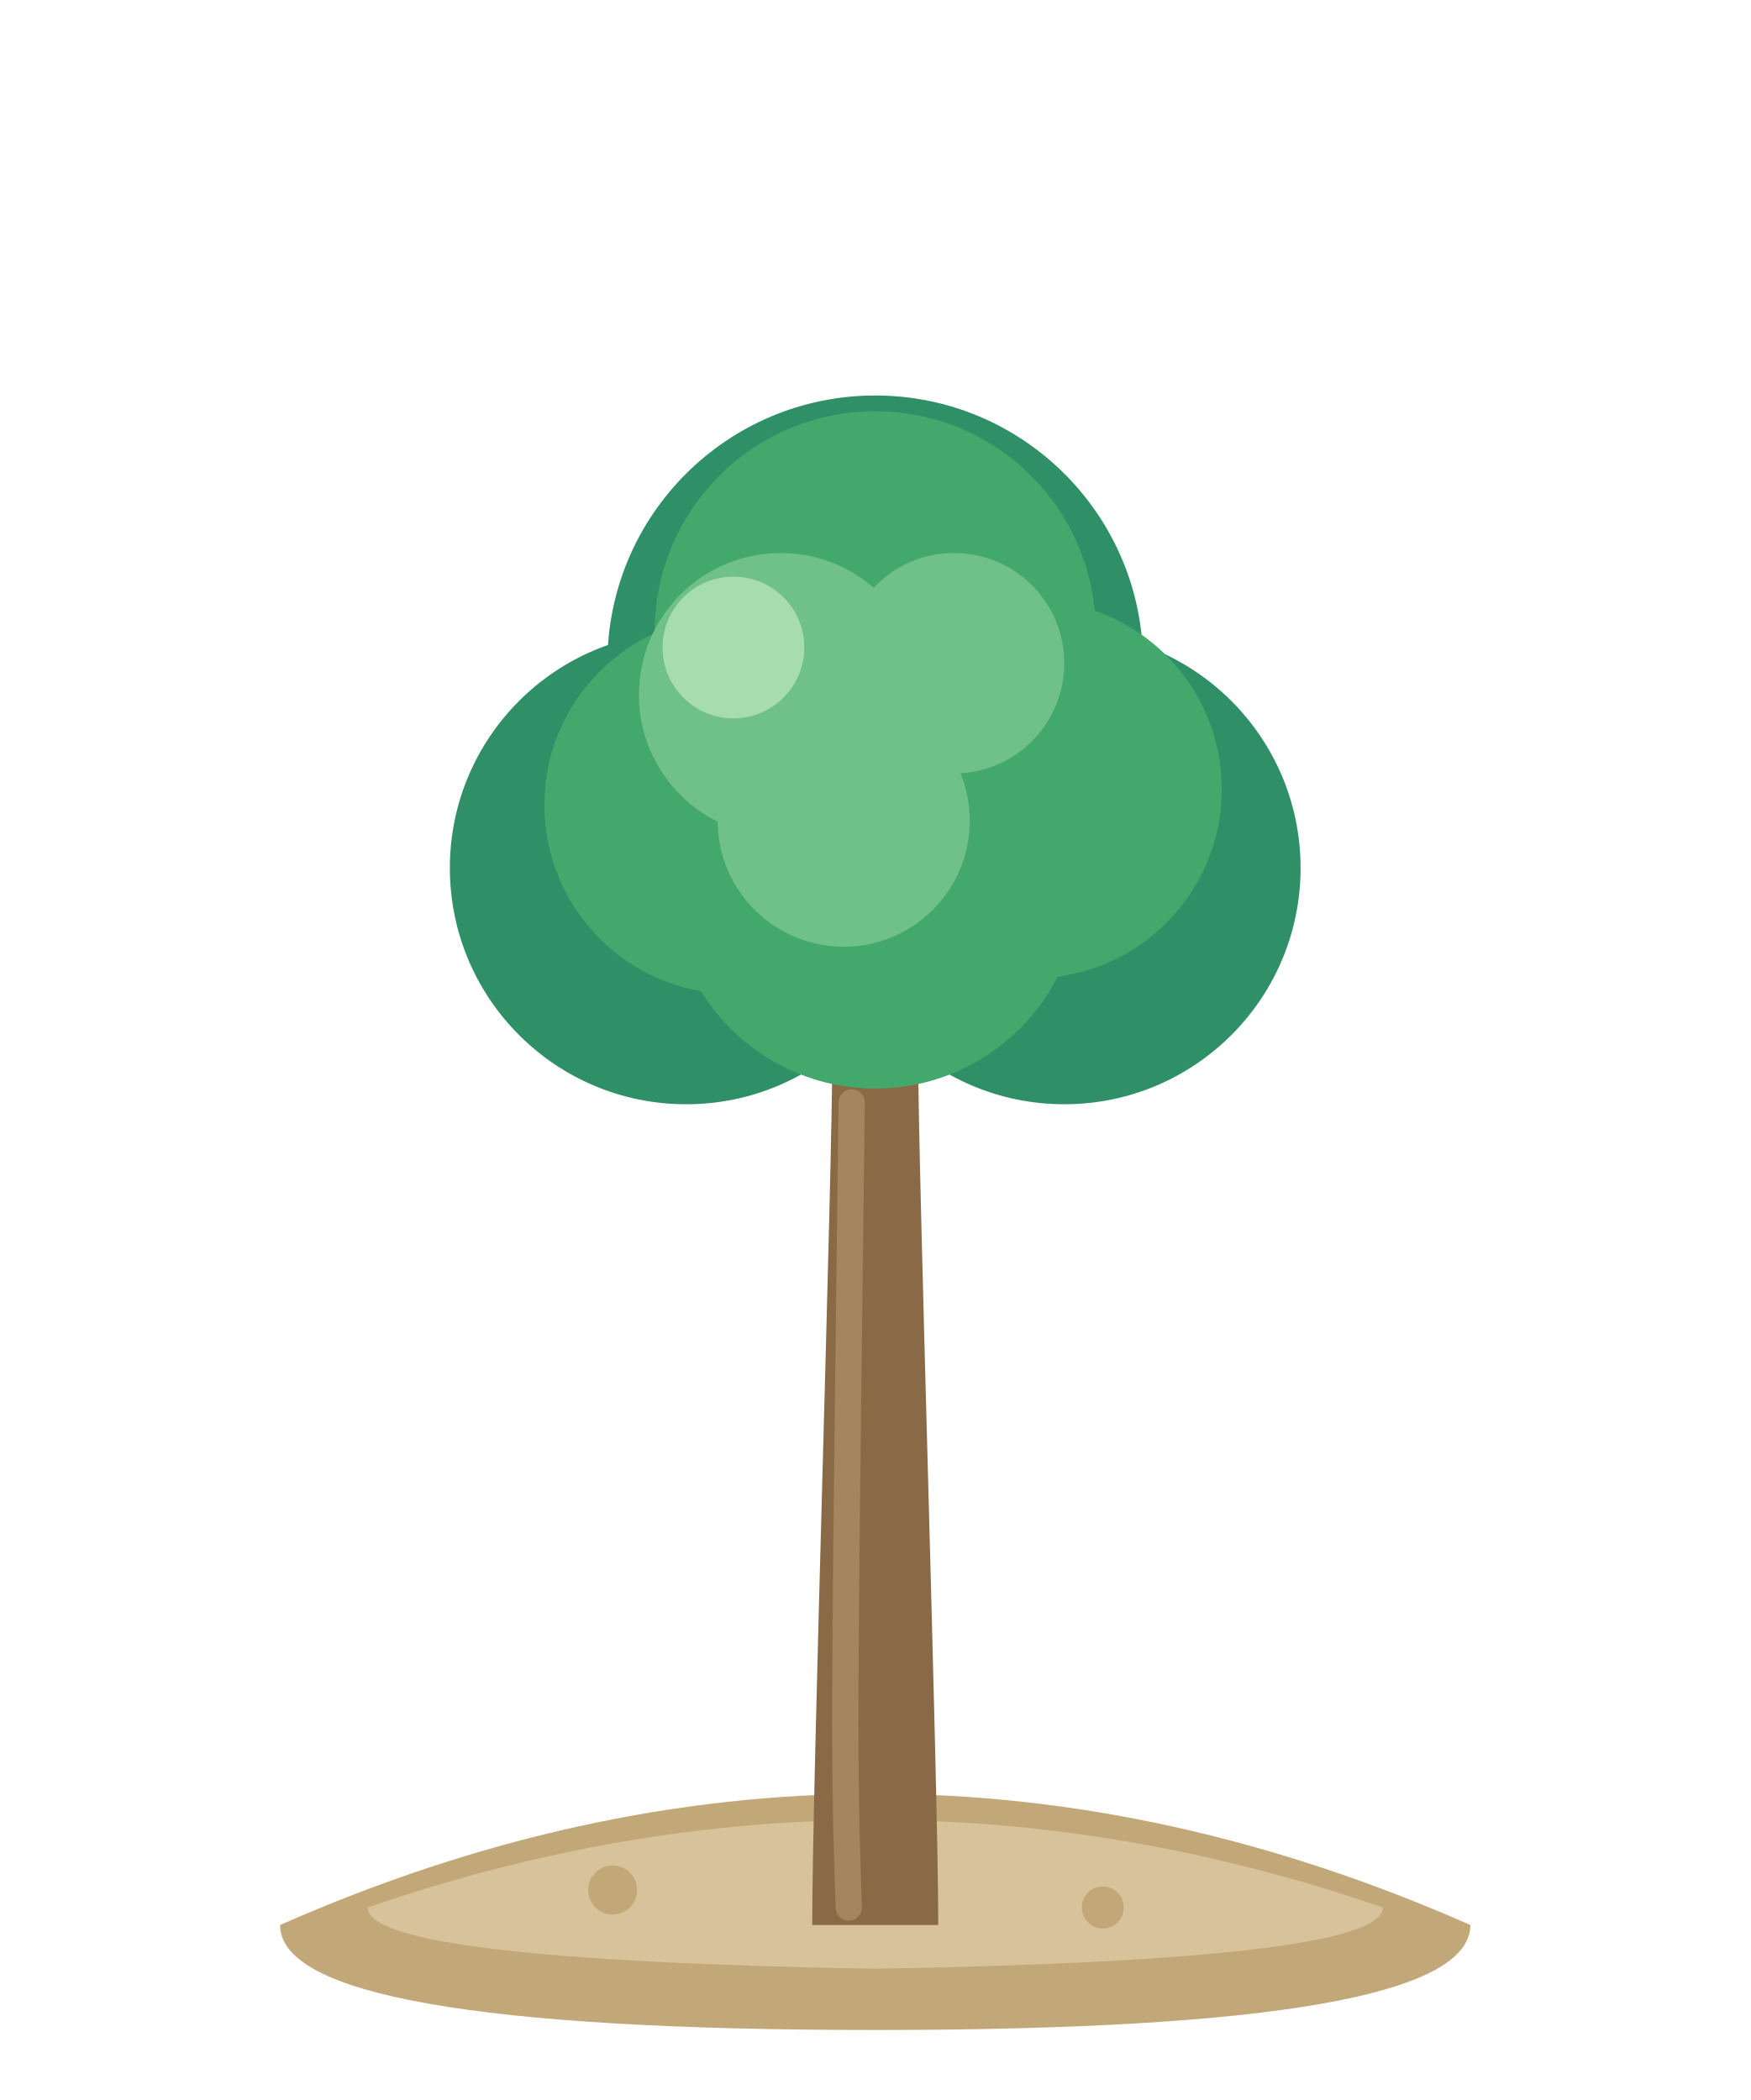
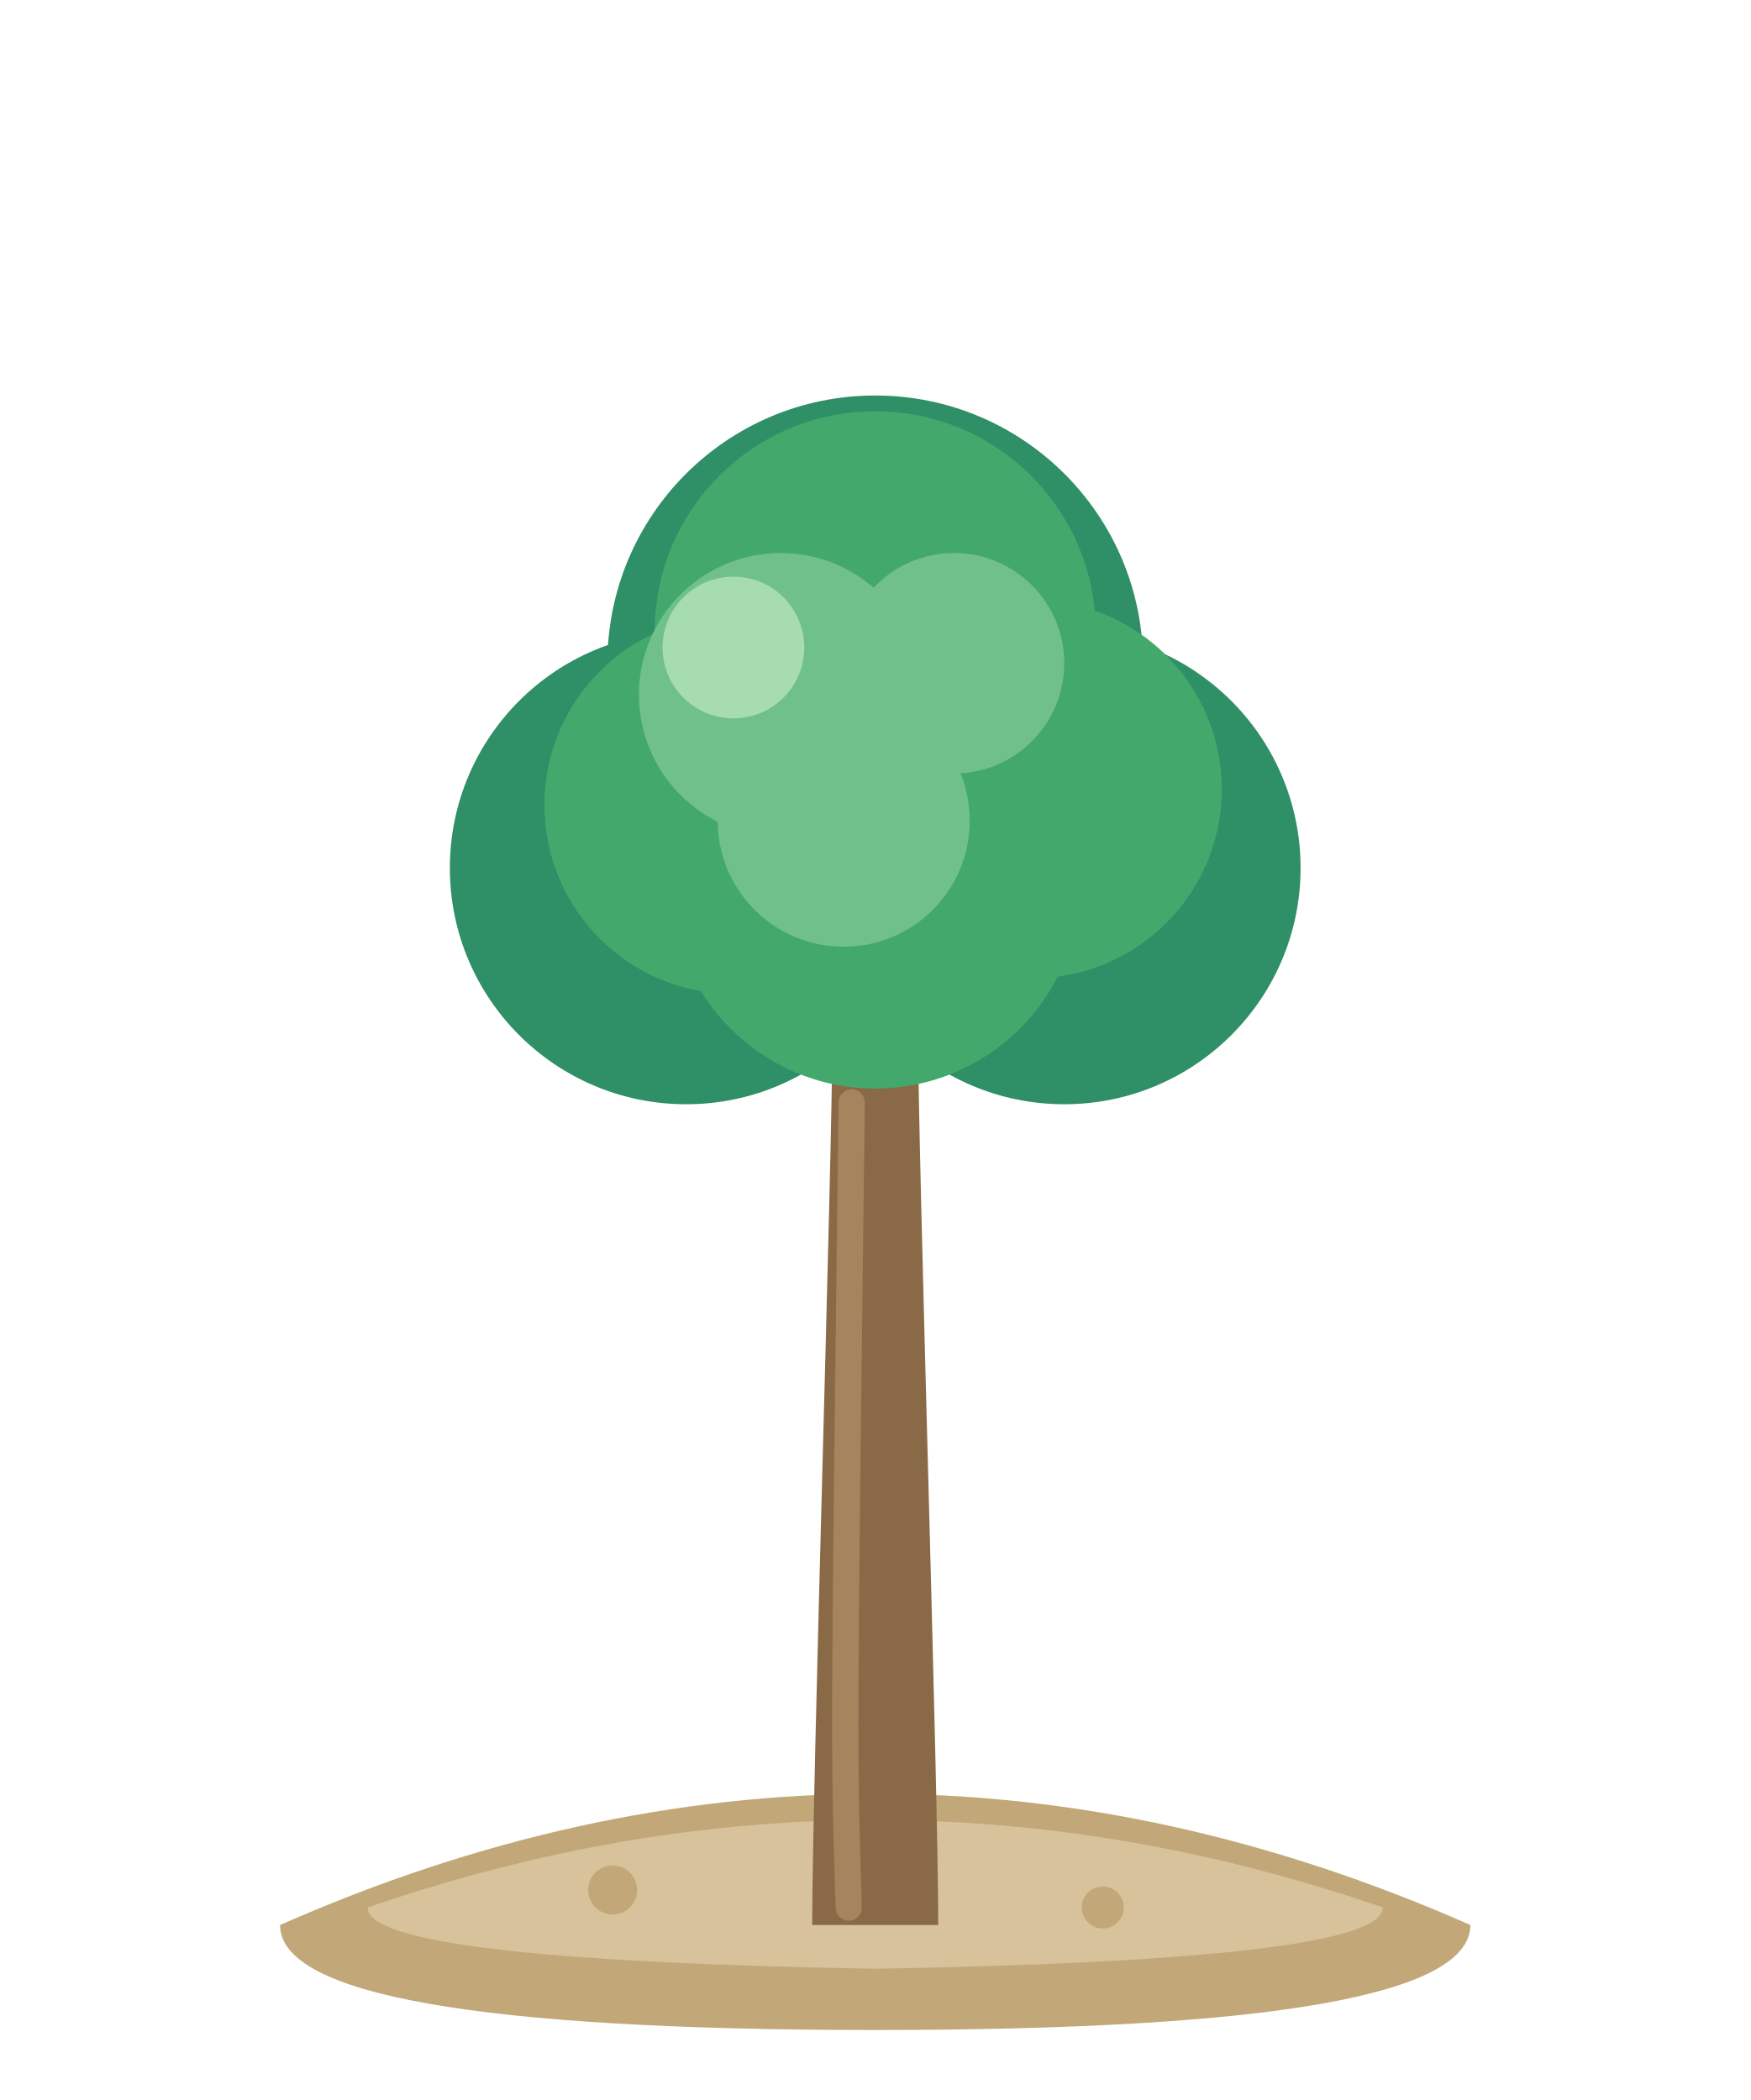
<svg xmlns="http://www.w3.org/2000/svg" viewBox="0 0 100 120">
  <path d="M16 110 Q50 95 84 110 Q84 116 50 116 Q16 116 16 110 Z" fill="#C2A878" />
  <path d="M21 109 Q50 99 79 109 Q79 112 50 112.5 Q21 112 21 109 Z" fill="#D8C29B" />
  <circle cx="35" cy="108" r="1.4" fill="#C2A878" />
  <circle cx="63" cy="109" r="1.2" fill="#C2A878" />
-   <path d="M46.4 110 C 46.4 102 47.552 67 47.552 60 L 52.448 60 C 52.448 67 53.6 102 53.6 110 Z" fill="#8A6A46" />
+   <path d="M46.4 110 C 46.4 102 47.552 66.1 47.552 59.1 L 52.448 59.1 C 52.448 66.1 53.6 102 53.6 110 Z" fill="#8A6A46" />
  <path d="M48.654 63 C 48.2 100 48.2 100 48.488 109" stroke="#A6855E" stroke-width="1.5" fill="none" stroke-linecap="round" />
  <circle cx="39.2" cy="49.6" r="13.5" fill="#2F8F66" />
  <circle cx="60.8" cy="49.6" r="13.5" fill="#2F8F66" />
  <circle cx="50" cy="37.9" r="15.3" fill="#2F8F66" />
  <circle cx="41.9" cy="46" r="10.8" fill="#43A86B" />
  <circle cx="59" cy="45.1" r="10.8" fill="#43A86B" />
  <circle cx="50" cy="36.1" r="12.6" fill="#43A86B" />
  <circle cx="50" cy="50.5" r="11.7" fill="#43A86B" />
  <circle cx="44.6" cy="39.7" r="8.1" fill="#6FC089" />
  <circle cx="54.5" cy="37.9" r="6.3" fill="#6FC089" />
  <circle cx="48.2" cy="46.9" r="7.2" fill="#6FC089" />
  <circle cx="41.9" cy="37" r="4.05" fill="#A6DCAE" />
</svg>
